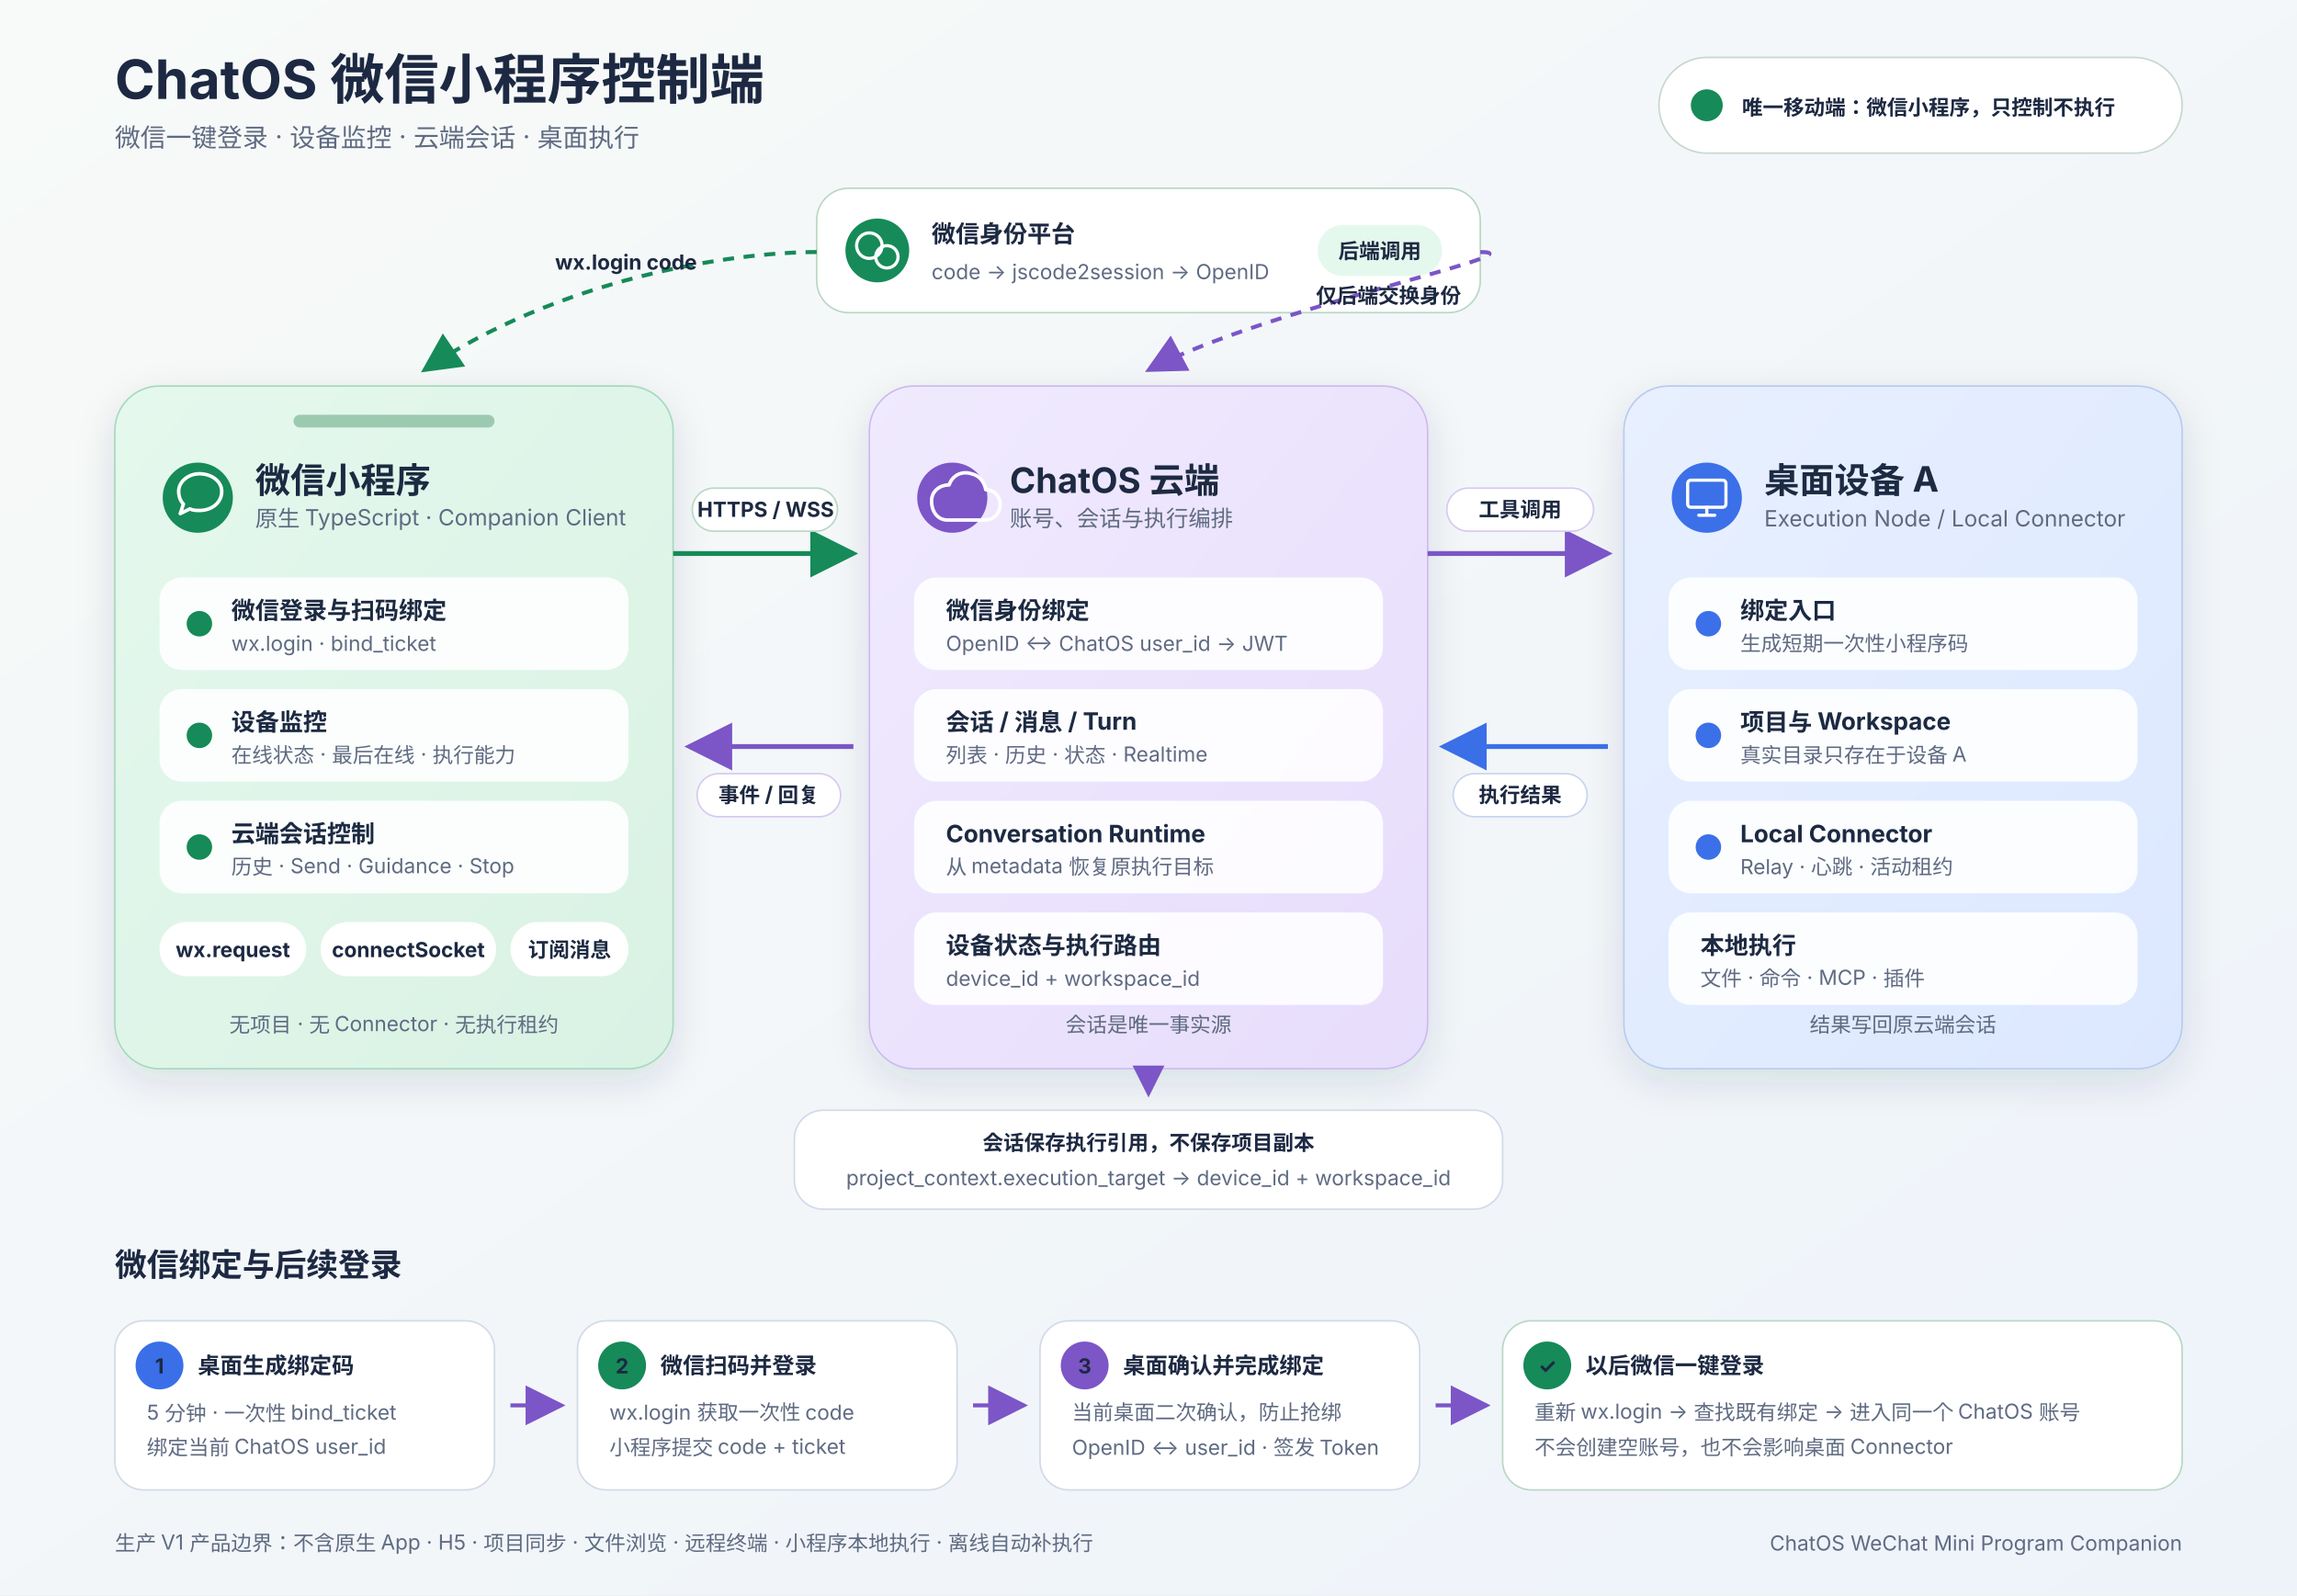
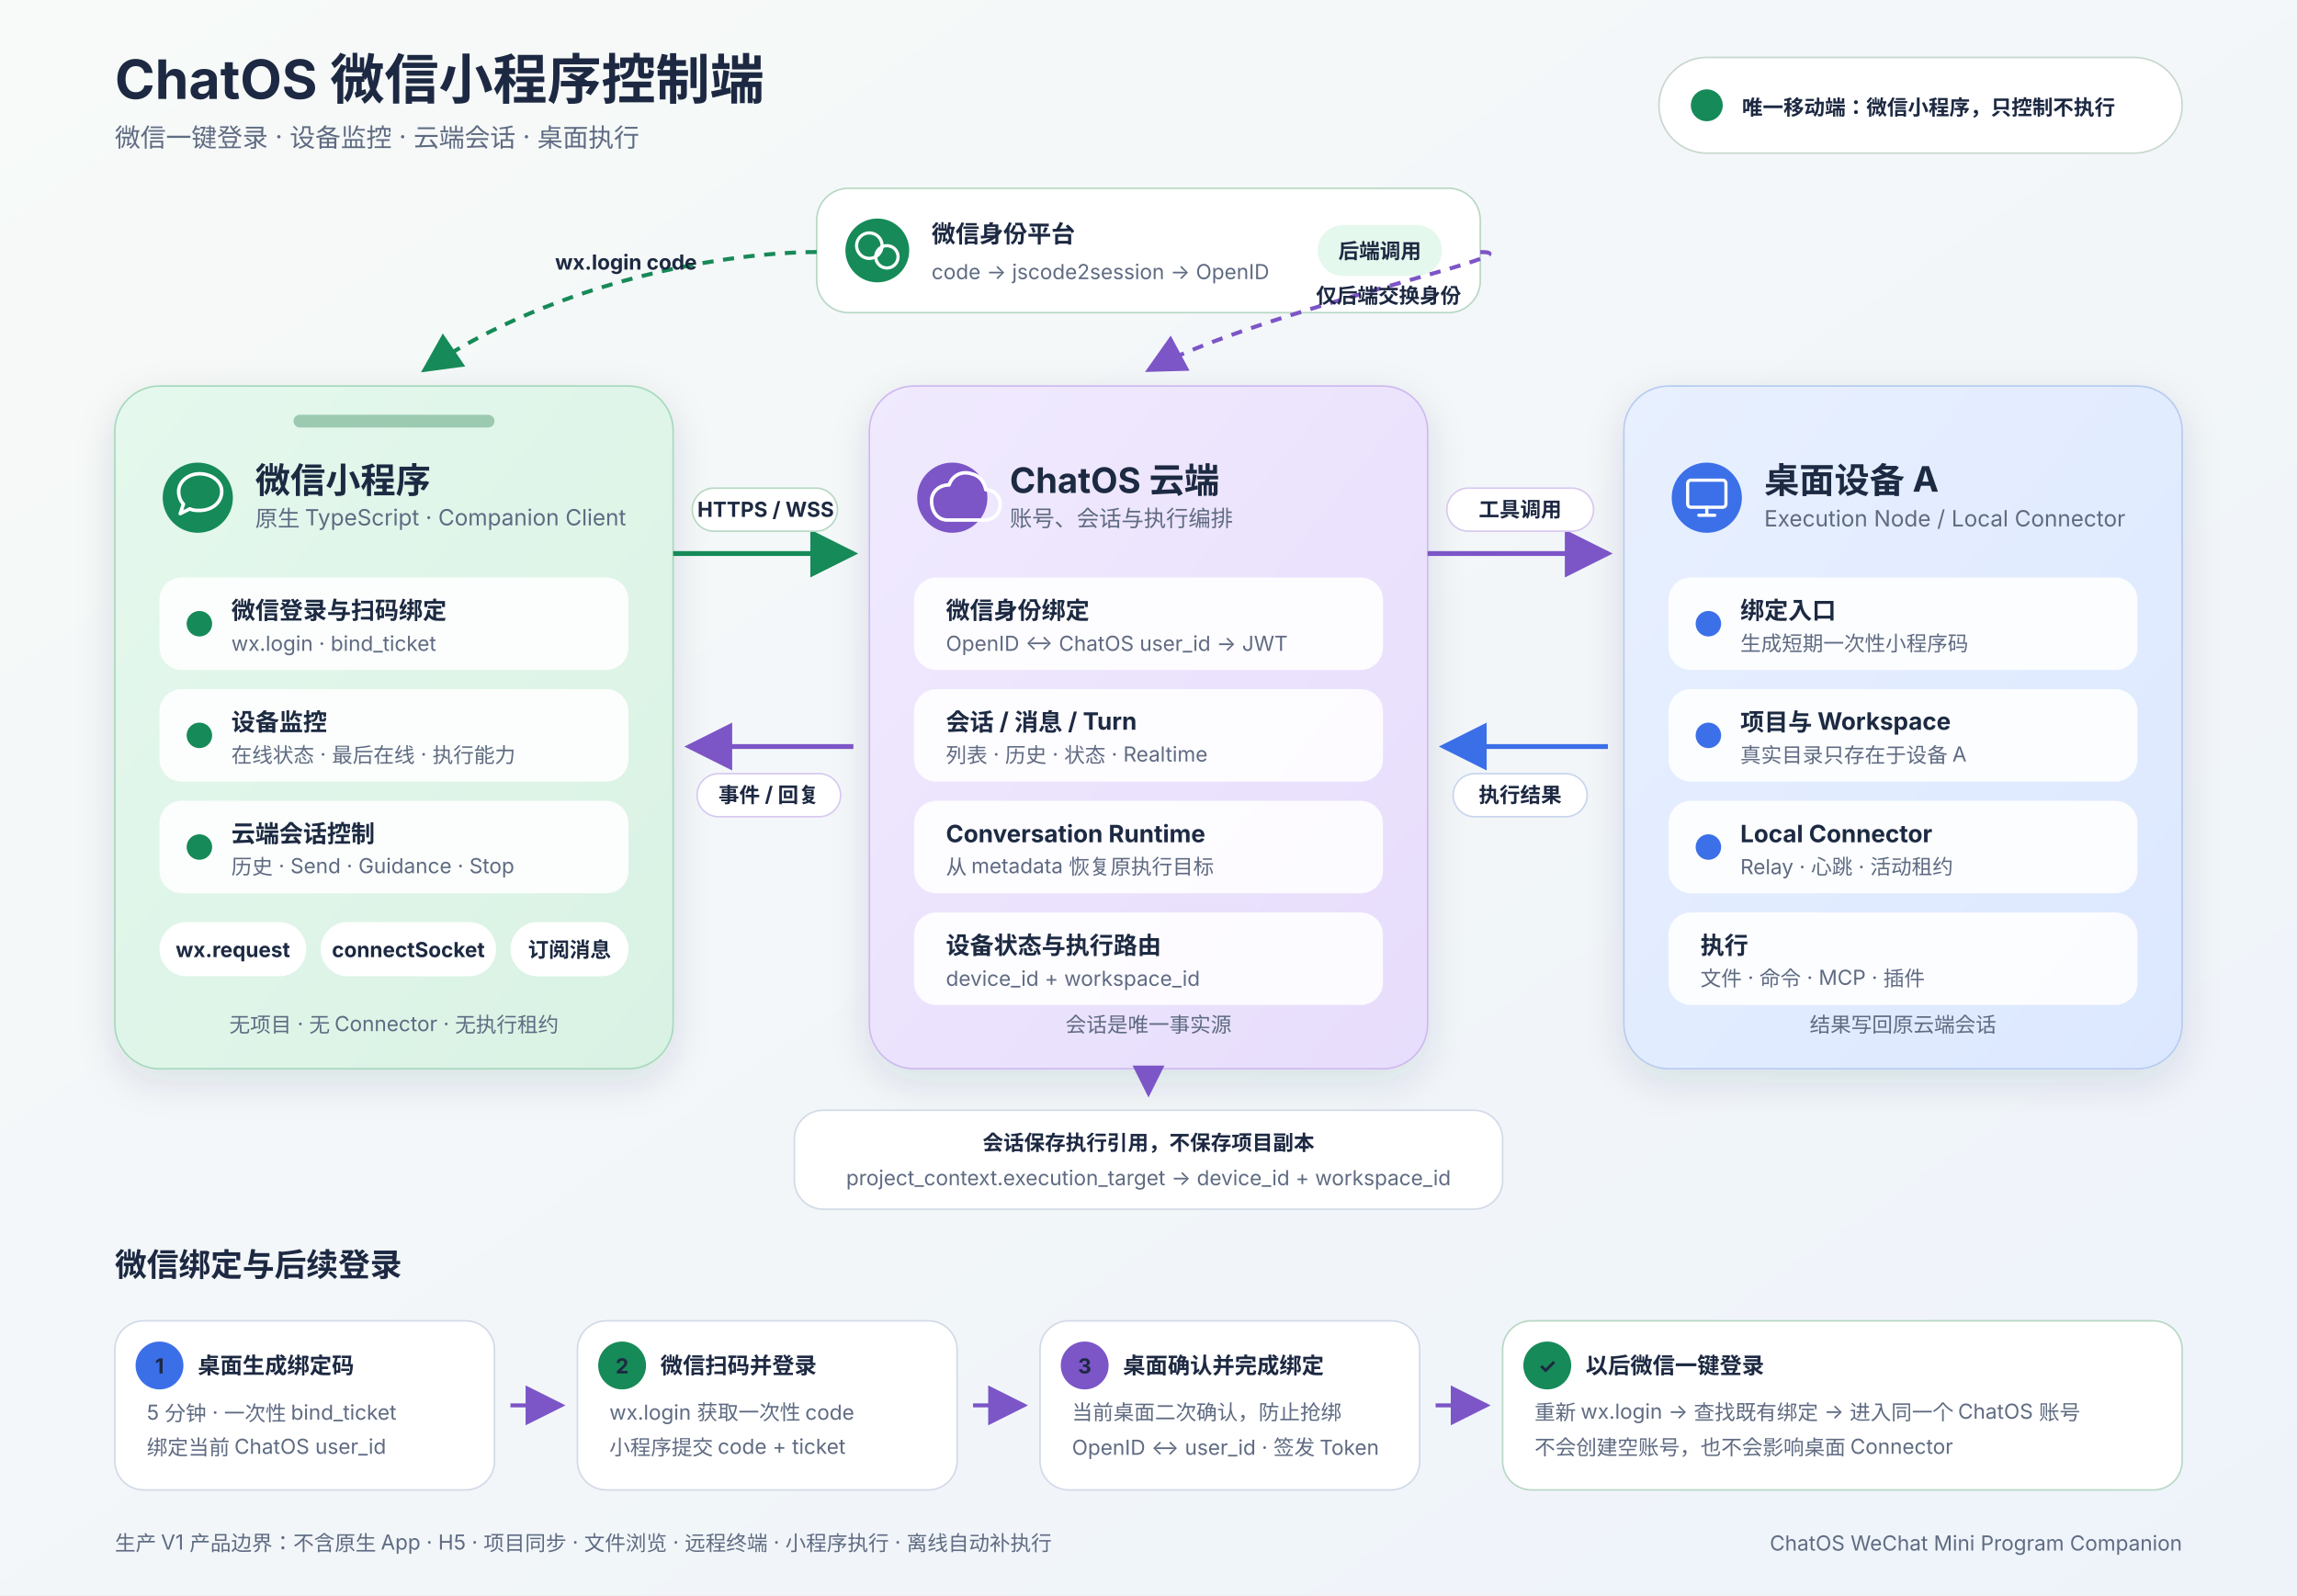
<svg xmlns="http://www.w3.org/2000/svg" width="1440" height="1000" viewBox="0 0 1440 1000" role="img" aria-labelledby="title desc">
  <defs>
    <linearGradient id="bg" x1="0" y1="0" x2="1" y2="1">
      <stop offset="0" stop-color="#F7FAF8" />
      <stop offset="1" stop-color="#EEF3FA" />
    </linearGradient>
    <linearGradient id="mini" x1="0" y1="0" x2="1" y2="1">
      <stop offset="0" stop-color="#E5F8ED" />
      <stop offset="1" stop-color="#D9F2E4" />
    </linearGradient>
    <linearGradient id="cloud" x1="0" y1="0" x2="1" y2="1">
      <stop offset="0" stop-color="#F0EAFE" />
      <stop offset="1" stop-color="#E7DDFC" />
    </linearGradient>
    <linearGradient id="desktop" x1="0" y1="0" x2="1" y2="1">
      <stop offset="0" stop-color="#E8F0FF" />
      <stop offset="1" stop-color="#DCE8FF" />
    </linearGradient>
    <filter id="shadow" x="-20%" y="-20%" width="140%" height="140%">
      <feDropShadow dx="0" dy="8" stdDeviation="12" flood-color="#23314D" flood-opacity="0.12" />
    </filter>
    <marker id="arrow-green" markerWidth="12" markerHeight="12" refX="10" refY="6" orient="auto" markerUnits="strokeWidth">
      <path d="M1,1 L11,6 L1,11 Z" fill="#168A58" />
    </marker>
    <marker id="arrow-purple" markerWidth="12" markerHeight="12" refX="10" refY="6" orient="auto" markerUnits="strokeWidth">
      <path d="M1,1 L11,6 L1,11 Z" fill="#7C55C7" />
    </marker>
    <marker id="arrow-blue" markerWidth="12" markerHeight="12" refX="10" refY="6" orient="auto" markerUnits="strokeWidth">
      <path d="M1,1 L11,6 L1,11 Z" fill="#3B6FE8" />
    </marker>
    <style>
      text { font-family: -apple-system, BlinkMacSystemFont, "Segoe UI", "PingFang SC", "Microsoft YaHei", sans-serif; fill: #1D2942; }
      .title { font-size: 34px; font-weight: 700; }
      .subtitle { font-size: 16px; fill: #5F6B82; }
      .section-title { font-size: 20px; font-weight: 700; }
      .node-title { font-size: 22px; font-weight: 700; }
      .node-subtitle { font-size: 14px; fill: #5F6B82; }
      .item { font-size: 15px; }
      .small { font-size: 13px; fill: #5F6B82; }
      .label { font-size: 13px; font-weight: 700; }
      .badge { font-size: 13px; font-weight: 700; }
      .flow-title { font-size: 14px; font-weight: 700; }
      .flow-text { font-size: 13px; fill: #5F6B82; }
    </style>
  </defs>
  <rect width="1440" height="1000" fill="url(#bg)" />
  <text x="72" y="62" class="title">ChatOS 微信小程序控制端</text>
  <text x="72" y="92" class="subtitle">微信一键登录 · 设备监控 · 云端会话 · 桌面执行</text>
  <g transform="translate(1040 36)">
    <rect width="328" height="60" rx="30" fill="#FFFFFF" stroke="#C8D8CE" />
    <circle cx="30" cy="30" r="10" fill="#168A58" />
    <text x="52" y="36" class="badge" fill="#126D47">唯一移动端：微信小程序，只控制不执行</text>
  </g>
  <g transform="translate(512 118)">
    <rect width="416" height="78" rx="20" fill="#FFFFFF" stroke="#B9D8C5" />
    <circle cx="38" cy="39" r="20" fill="#168A58" />
    <circle cx="33" cy="36" r="8" fill="none" stroke="#FFFFFF" stroke-width="2" />
    <circle cx="44" cy="43" r="7" fill="none" stroke="#FFFFFF" stroke-width="2" />
    <text x="72" y="34" class="item" font-weight="700">微信身份平台</text>
    <text x="72" y="57" class="small">code → jscode2session → OpenID</text>
    <rect x="314" y="23" width="78" height="32" rx="16" fill="#E5F8ED" />
    <text x="353" y="44" text-anchor="middle" class="badge" fill="#126D47">后端调用</text>
  </g>
  <g transform="translate(72 242)" filter="url(#shadow)">
    <rect width="350" height="428" rx="28" fill="url(#mini)" stroke="#A7D9BD" />
    <rect x="112" y="18" width="126" height="8" rx="4" fill="#9CCAB0" />
    <circle cx="52" cy="70" r="22" fill="#168A58" />
    <path d="M40 66c0-6 6-11 13-11 8 0 14 5 14 11 0 7-6 12-14 12-2 0-4 0-6-1l-6 3 2-6c-2-2-3-5-3-8Z" fill="none" stroke="#FFFFFF" stroke-width="2.2" stroke-linejoin="round" />
    <text x="88" y="67" class="node-title">微信小程序</text>
    <text x="88" y="88" class="node-subtitle">原生 TypeScript · Companion Client</text>
    <g transform="translate(28 120)">
      <rect width="294" height="58" rx="14" fill="#FFFFFF" fill-opacity="0.88" />
      <circle cx="25" cy="29" r="8" fill="#168A58" />
      <text x="45" y="26" class="item" font-weight="700">微信登录与扫码绑定</text>
      <text x="45" y="46" class="small">wx.login · bind_ticket</text>
    </g>
    <g transform="translate(28 190)">
      <rect width="294" height="58" rx="14" fill="#FFFFFF" fill-opacity="0.88" />
      <circle cx="25" cy="29" r="8" fill="#168A58" />
      <text x="45" y="26" class="item" font-weight="700">设备监控</text>
      <text x="45" y="46" class="small">在线状态 · 最后在线 · 执行能力</text>
    </g>
    <g transform="translate(28 260)">
      <rect width="294" height="58" rx="14" fill="#FFFFFF" fill-opacity="0.88" />
      <circle cx="25" cy="29" r="8" fill="#168A58" />
      <text x="45" y="26" class="item" font-weight="700">云端会话控制</text>
      <text x="45" y="46" class="small">历史 · Send · Guidance · Stop</text>
    </g>
    <g transform="translate(28 336)">
      <rect width="92" height="34" rx="17" fill="#FFFFFF" />
      <text x="46" y="22" text-anchor="middle" class="badge" fill="#168A58">wx.request</text>
      <rect x="101" width="110" height="34" rx="17" fill="#FFFFFF" />
      <text x="156" y="22" text-anchor="middle" class="badge" fill="#168A58">connectSocket</text>
      <rect x="220" width="74" height="34" rx="17" fill="#FFFFFF" />
      <text x="257" y="22" text-anchor="middle" class="badge" fill="#168A58">订阅消息</text>
    </g>
    <text x="175" y="405" text-anchor="middle" class="small">无项目 · 无 Connector · 无执行租约</text>
  </g>
  <g transform="translate(545 242)" filter="url(#shadow)">
    <rect width="350" height="428" rx="28" fill="url(#cloud)" stroke="#CDBAEF" />
    <circle cx="52" cy="70" r="22" fill="#7C55C7" />
    <path d="M39 72c0-6 5-10 11-10 2-6 8-9 14-7 5 1 8 5 9 10 5 0 9 4 9 9 0 6-4 10-10 10H49c-6 0-10-5-10-12Z" fill="none" stroke="#FFFFFF" stroke-width="2.2" stroke-linejoin="round" />
    <text x="88" y="67" class="node-title">ChatOS 云端</text>
    <text x="88" y="88" class="node-subtitle">账号、会话与执行编排</text>
    <g transform="translate(28 120)">
      <rect width="294" height="58" rx="14" fill="#FFFFFF" fill-opacity="0.88" />
      <text x="20" y="26" class="item" font-weight="700">微信身份绑定</text>
      <text x="20" y="46" class="small">OpenID ↔ ChatOS user_id → JWT</text>
    </g>
    <g transform="translate(28 190)">
      <rect width="294" height="58" rx="14" fill="#FFFFFF" fill-opacity="0.88" />
      <text x="20" y="26" class="item" font-weight="700">会话 / 消息 / Turn</text>
      <text x="20" y="46" class="small">列表 · 历史 · 状态 · Realtime</text>
    </g>
    <g transform="translate(28 260)">
      <rect width="294" height="58" rx="14" fill="#FFFFFF" fill-opacity="0.88" />
      <text x="20" y="26" class="item" font-weight="700">Conversation Runtime</text>
      <text x="20" y="46" class="small">从 metadata 恢复原执行目标</text>
    </g>
    <g transform="translate(28 330)">
      <rect width="294" height="58" rx="14" fill="#FFFFFF" fill-opacity="0.88" />
      <text x="20" y="26" class="item" font-weight="700">设备状态与执行路由</text>
      <text x="20" y="46" class="small">device_id + workspace_id</text>
    </g>
    <text x="175" y="405" text-anchor="middle" class="small">会话是唯一事实源</text>
  </g>
  <g transform="translate(1018 242)" filter="url(#shadow)">
    <rect width="350" height="428" rx="28" fill="url(#desktop)" stroke="#B8CBEF" />
    <circle cx="52" cy="70" r="22" fill="#3B6FE8" />
    <rect x="40" y="59" width="24" height="17" rx="2" fill="none" stroke="#FFFFFF" stroke-width="2" />
    <path d="M47 81h10M52 76v5" stroke="#FFFFFF" stroke-width="2" stroke-linecap="round" />
    <text x="88" y="67" class="node-title">桌面设备 A</text>
    <text x="88" y="88" class="node-subtitle">Execution Node / Local Connector</text>
    <g transform="translate(28 120)">
      <rect width="294" height="58" rx="14" fill="#FFFFFF" fill-opacity="0.88" />
      <circle cx="25" cy="29" r="8" fill="#3B6FE8" />
      <text x="45" y="26" class="item" font-weight="700">绑定入口</text>
      <text x="45" y="46" class="small">生成短期一次性小程序码</text>
    </g>
    <g transform="translate(28 190)">
      <rect width="294" height="58" rx="14" fill="#FFFFFF" fill-opacity="0.88" />
      <circle cx="25" cy="29" r="8" fill="#3B6FE8" />
      <text x="45" y="26" class="item" font-weight="700">项目与 Workspace</text>
      <text x="45" y="46" class="small">真实目录只存在于设备 A</text>
    </g>
    <g transform="translate(28 260)">
      <rect width="294" height="58" rx="14" fill="#FFFFFF" fill-opacity="0.88" />
      <circle cx="25" cy="29" r="8" fill="#3B6FE8" />
      <text x="45" y="26" class="item" font-weight="700">Local Connector</text>
      <text x="45" y="46" class="small">Relay · 心跳 · 活动租约</text>
    </g>
    <g transform="translate(28 330)">
      <rect width="294" height="58" rx="14" fill="#FFFFFF" fill-opacity="0.88" />
-       <text x="20" y="26" class="item" font-weight="700">本地执行</text>
+       <text x="20" y="26" class="item" font-weight="700">执行</text>
      <text x="20" y="46" class="small">文件 · 命令 · MCP · 插件</text>
    </g>
    <text x="175" y="405" text-anchor="middle" class="small">结果写回原云端会话</text>
  </g>
  <path d="M512 158 C458 158 350 175 266 232" fill="none" stroke="#168A58" stroke-width="2.5" stroke-dasharray="7 6" marker-end="url(#arrow-green)" />
  <text x="348" y="169" class="label" fill="#168A58">wx.login code</text>
  <path d="M928 158 C968 158 791 194 720 232" fill="none" stroke="#7C55C7" stroke-width="2.5" stroke-dasharray="7 6" marker-end="url(#arrow-purple)" />
  <text x="825" y="190" class="label" fill="#7C55C7">仅后端交换身份</text>
  <path d="M422 347 C468 347 498 347 535 347" fill="none" stroke="#168A58" stroke-width="3" marker-end="url(#arrow-green)" />
  <rect x="434" y="306" width="91" height="27" rx="13.5" fill="#FFFFFF" stroke="#B9D8C5" />
  <text x="480" y="324" text-anchor="middle" class="label" fill="#168A58">HTTPS / WSS</text>
  <path d="M535 468 C500 468 468 468 432 468" fill="none" stroke="#7C55C7" stroke-width="3" marker-end="url(#arrow-purple)" />
  <rect x="437" y="485" width="90" height="27" rx="13.5" fill="#FFFFFF" stroke="#D8C9F0" />
  <text x="482" y="503" text-anchor="middle" class="label" fill="#7C55C7">事件 / 回复</text>
  <path d="M895 347 C941 347 970 347 1008 347" fill="none" stroke="#7C55C7" stroke-width="3" marker-end="url(#arrow-purple)" />
  <rect x="907" y="306" width="92" height="27" rx="13.5" fill="#FFFFFF" stroke="#D8C9F0" />
  <text x="953" y="324" text-anchor="middle" class="label" fill="#7C55C7">工具调用</text>
  <path d="M1008 468 C972 468 942 468 905 468" fill="none" stroke="#3B6FE8" stroke-width="3" marker-end="url(#arrow-blue)" />
  <rect x="911" y="485" width="84" height="27" rx="13.5" fill="#FFFFFF" stroke="#C8D5ED" />
  <text x="953" y="503" text-anchor="middle" class="label" fill="#3B6FE8">执行结果</text>
  <g transform="translate(498 696)">
    <rect width="444" height="62" rx="18" fill="#FFFFFF" stroke="#D2DAE8" />
    <text x="222" y="25" text-anchor="middle" class="label" fill="#7C55C7">会话保存执行引用，不保存项目副本</text>
    <text x="222" y="47" text-anchor="middle" class="small">project_context.execution_target → device_id + workspace_id</text>
  </g>
  <path d="M720 670 L720 686" stroke="#7C55C7" stroke-width="2" marker-end="url(#arrow-purple)" />
  <g transform="translate(72 800)">
    <text x="0" y="0" class="section-title">微信绑定与后续登录</text>
    <g transform="translate(0 28)">
      <rect width="238" height="106" rx="18" fill="#FFFFFF" stroke="#D2DAE8" />
      <circle cx="28" cy="28" r="15" fill="#3B6FE8" />
      <text x="28" y="33" text-anchor="middle" class="badge" fill="#FFFFFF">1</text>
      <text x="52" y="33" class="flow-title">桌面生成绑定码</text>
      <text x="20" y="62" class="flow-text">5 分钟 · 一次性 bind_ticket</text>
      <text x="20" y="84" class="flow-text">绑定当前 ChatOS user_id</text>
    </g>
    <path d="M248 81H280" stroke="#7C55C7" stroke-width="2.5" marker-end="url(#arrow-purple)" />
    <g transform="translate(290 28)">
      <rect width="238" height="106" rx="18" fill="#FFFFFF" stroke="#D2DAE8" />
      <circle cx="28" cy="28" r="15" fill="#168A58" />
      <text x="28" y="33" text-anchor="middle" class="badge" fill="#FFFFFF">2</text>
      <text x="52" y="33" class="flow-title">微信扫码并登录</text>
      <text x="20" y="62" class="flow-text">wx.login 获取一次性 code</text>
      <text x="20" y="84" class="flow-text">小程序提交 code + ticket</text>
    </g>
    <path d="M538 81H570" stroke="#7C55C7" stroke-width="2.5" marker-end="url(#arrow-purple)" />
    <g transform="translate(580 28)">
      <rect width="238" height="106" rx="18" fill="#FFFFFF" stroke="#D2DAE8" />
      <circle cx="28" cy="28" r="15" fill="#7C55C7" />
      <text x="28" y="33" text-anchor="middle" class="badge" fill="#FFFFFF">3</text>
      <text x="52" y="33" class="flow-title">桌面确认并完成绑定</text>
      <text x="20" y="62" class="flow-text">当前桌面二次确认，防止抢绑</text>
      <text x="20" y="84" class="flow-text">OpenID ↔ user_id · 签发 Token</text>
    </g>
    <path d="M828 81H860" stroke="#7C55C7" stroke-width="2.5" marker-end="url(#arrow-purple)" />
    <g transform="translate(870 28)">
      <rect width="426" height="106" rx="18" fill="#FFFFFF" stroke="#B9D8C5" />
      <circle cx="28" cy="28" r="15" fill="#168A58" />
      <text x="28" y="33" text-anchor="middle" class="badge" fill="#FFFFFF">✓</text>
      <text x="52" y="33" class="flow-title">以后微信一键登录</text>
      <text x="20" y="62" class="flow-text">重新 wx.login → 查找既有绑定 → 进入同一个 ChatOS 账号</text>
      <text x="20" y="84" class="flow-text">不会创建空账号，也不会影响桌面 Connector</text>
    </g>
  </g>
  <g transform="translate(72 972)">
-     <text x="0" y="0" class="small">生产 V1 产品边界：不含原生 App · H5 · 项目同步 · 文件浏览 · 远程终端 · 小程序本地执行 · 离线自动补执行</text>
+     <text x="0" y="0" class="small">生产 V1 产品边界：不含原生 App · H5 · 项目同步 · 文件浏览 · 远程终端 · 小程序执行 · 离线自动补执行</text>
    <text x="1296" y="0" text-anchor="end" class="small">ChatOS WeChat Mini Program Companion</text>
  </g>
</svg>
